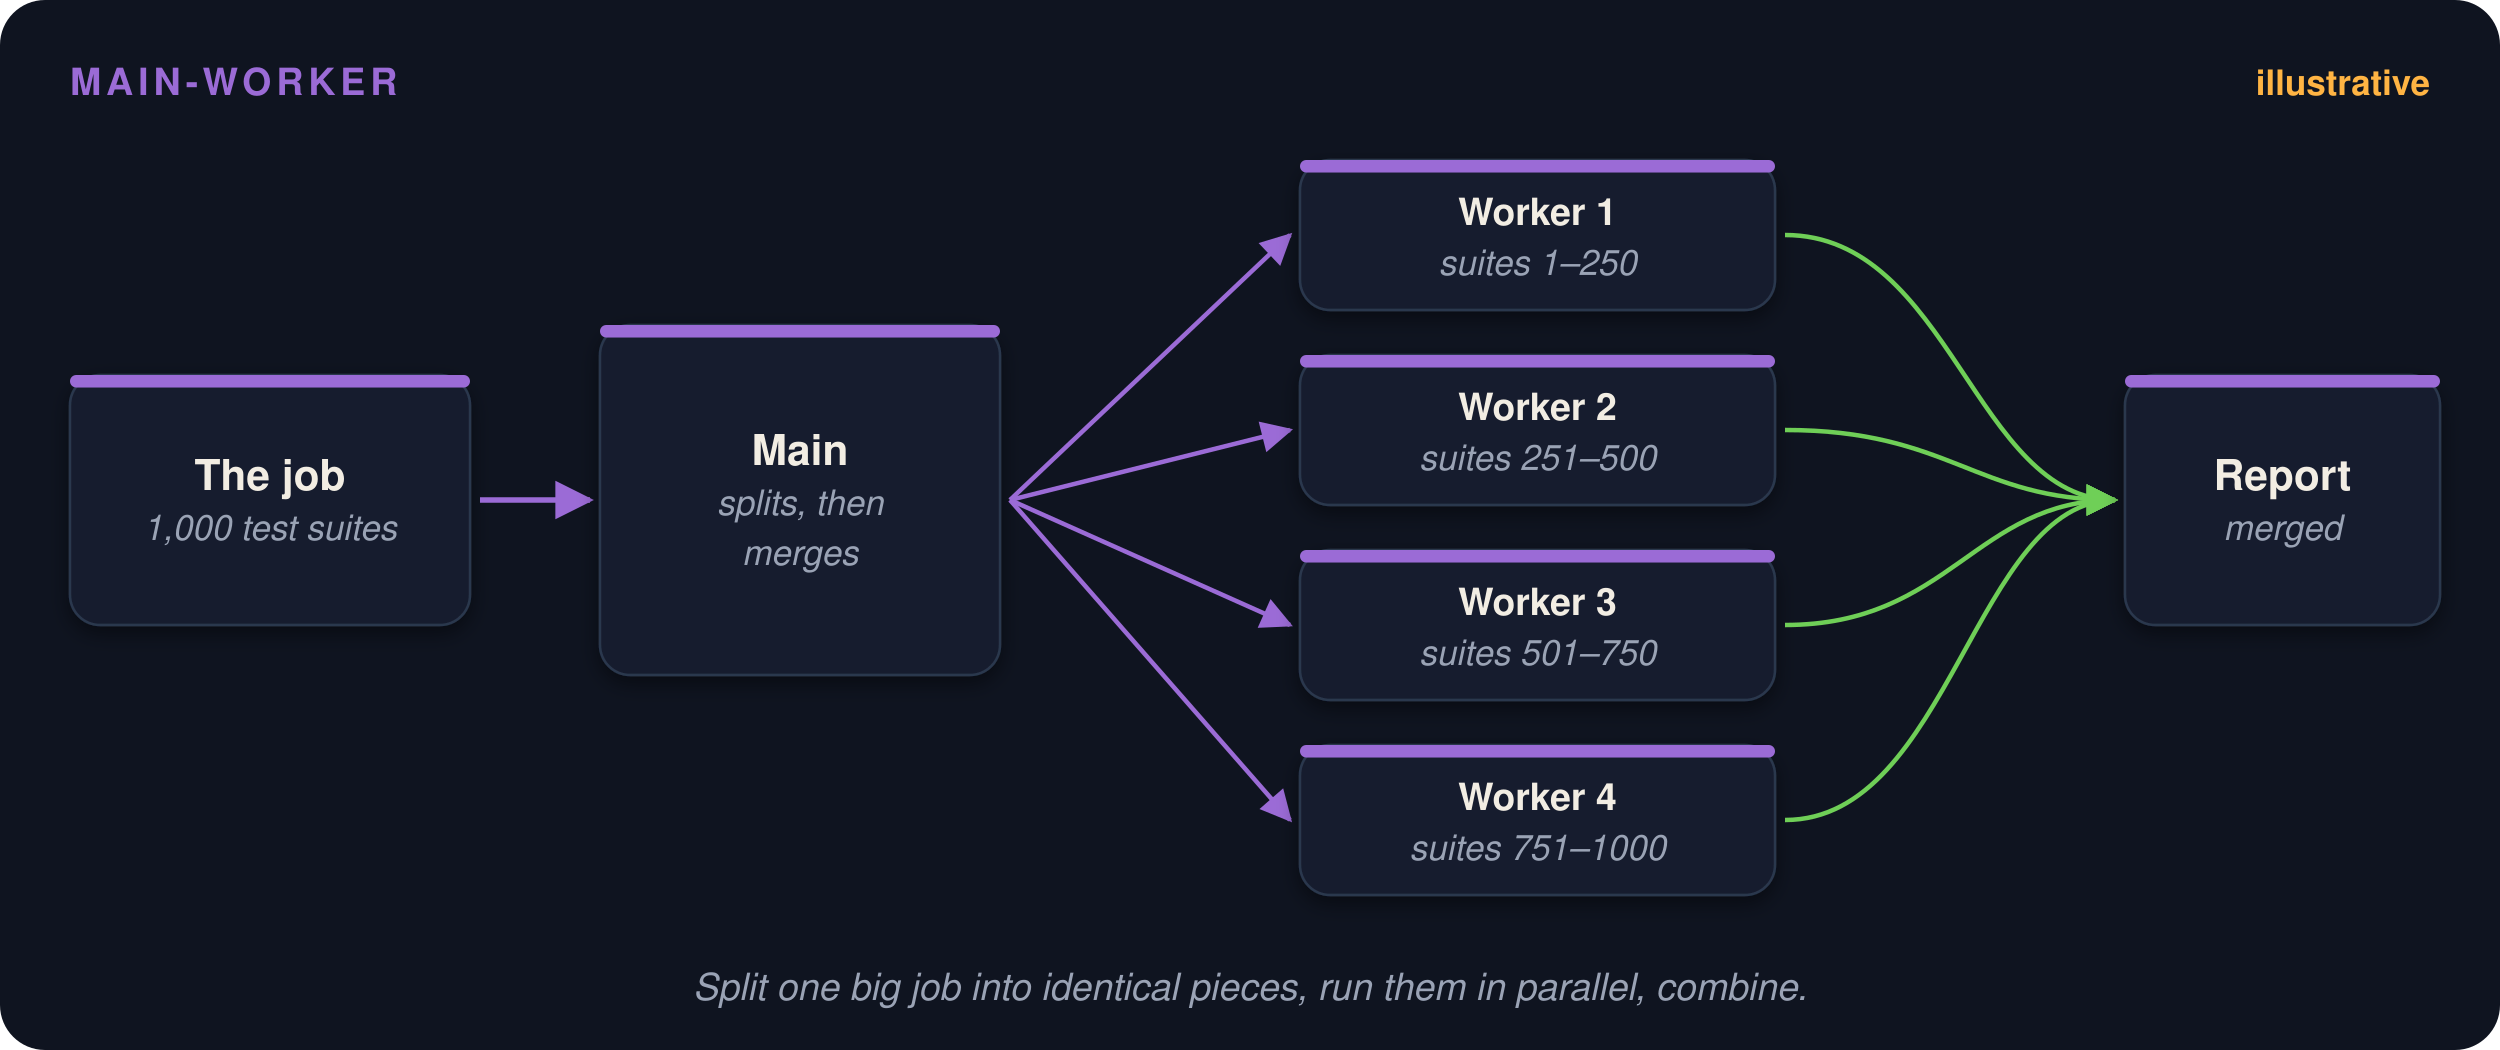
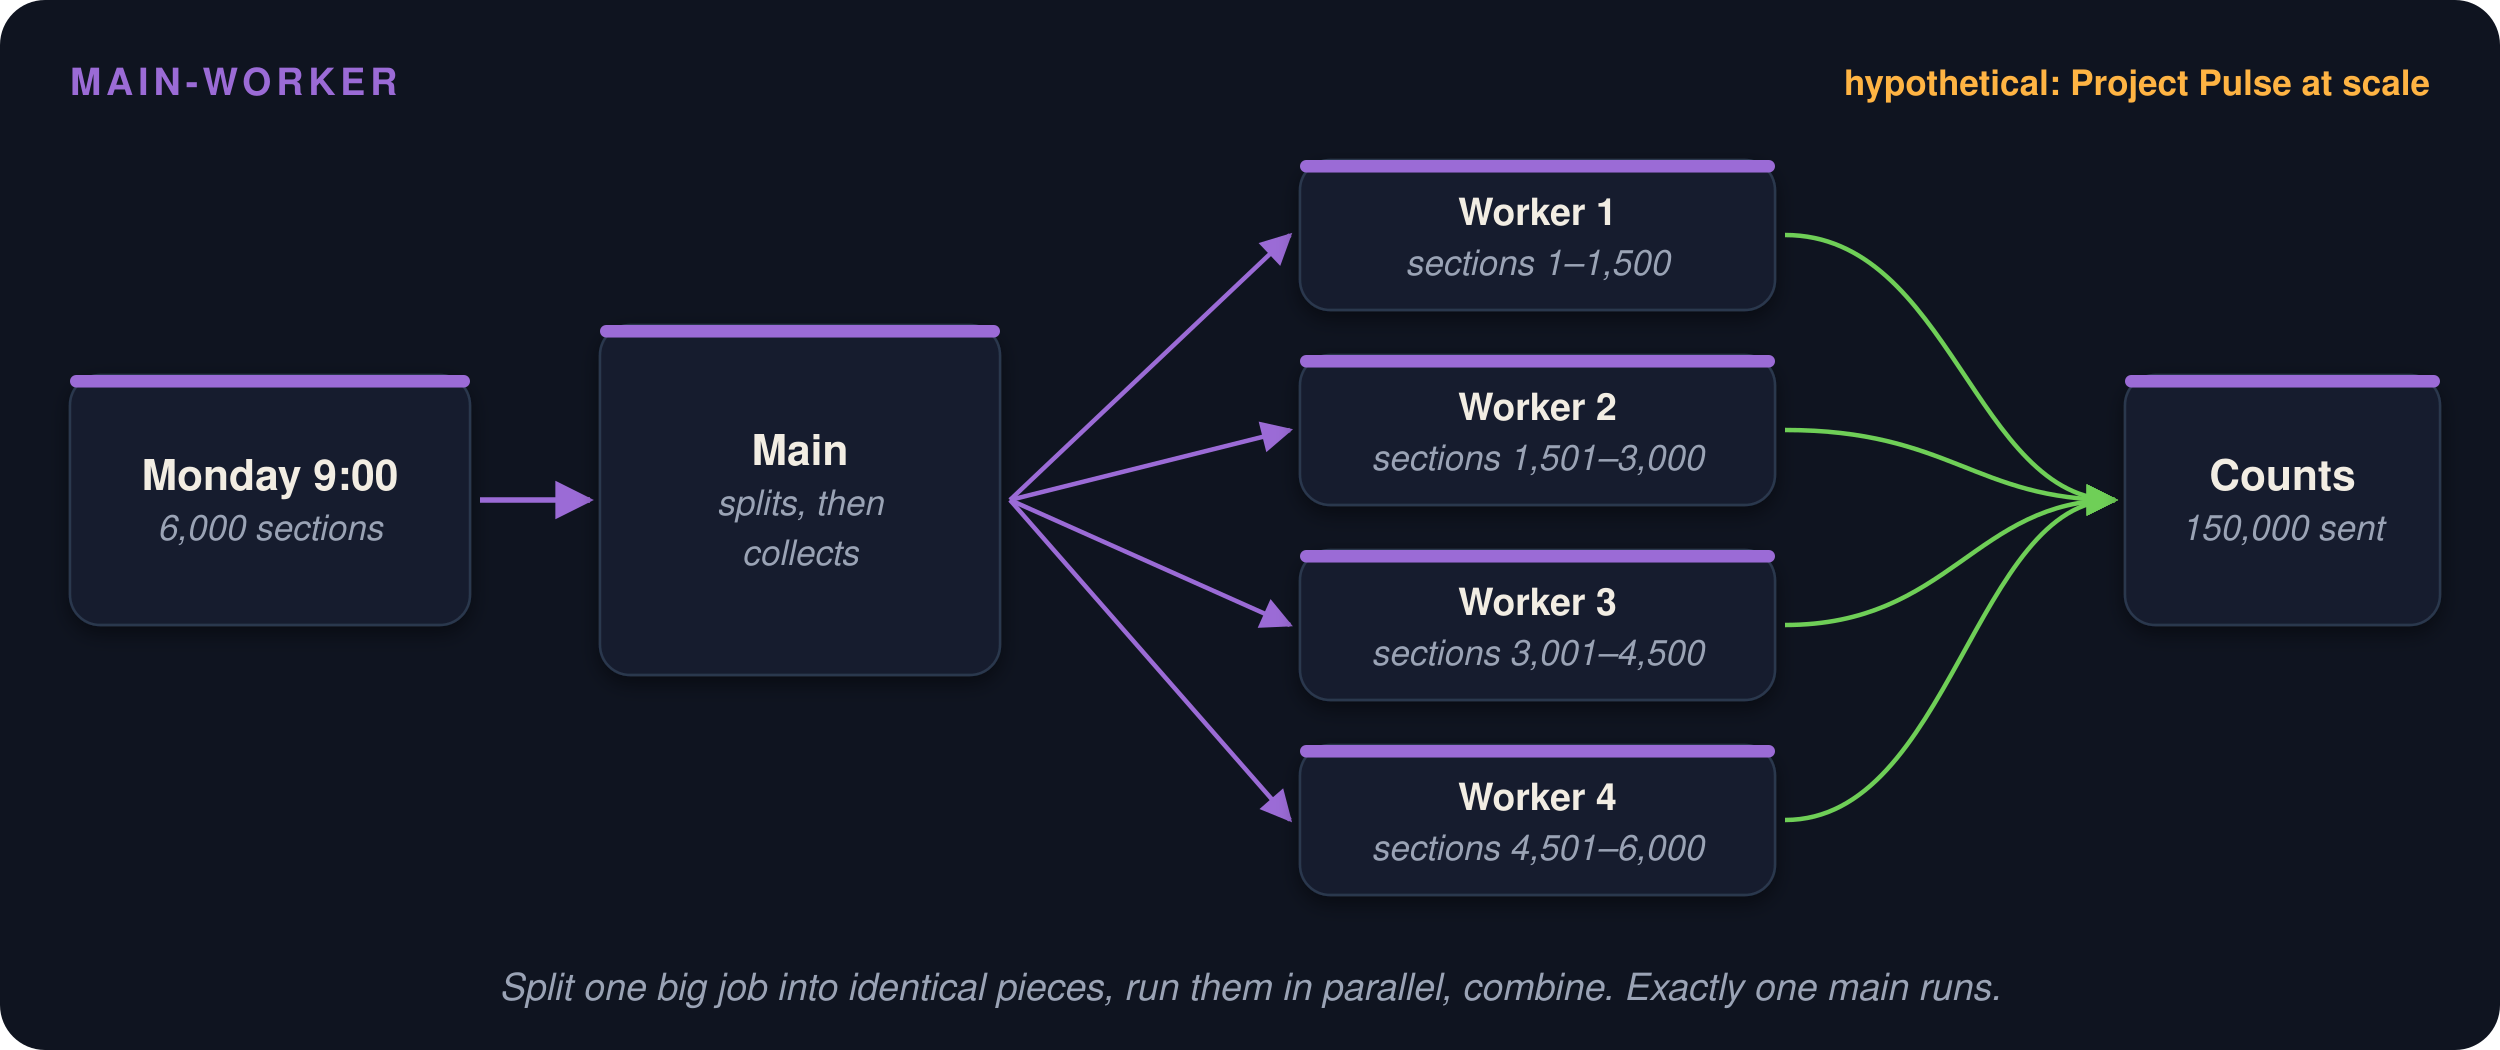
<svg xmlns="http://www.w3.org/2000/svg" viewBox="0 0 1000 420" role="img" aria-labelledby="t d" font-family="'Instrument Sans','Segoe UI',Helvetica,Arial,sans-serif">
  <defs>
    <marker id="m-acc" viewBox="0 0 10 10" refX="9" refY="5" markerWidth="7" markerHeight="7" orient="auto-start-reverse">
      <path d="M0,0 L10,5 L0,10 z" fill="#9B6BD6" />
    </marker>
    <marker id="m-ok" viewBox="0 0 10 10" refX="9" refY="5" markerWidth="7" markerHeight="7" orient="auto-start-reverse">
      <path d="M0,0 L10,5 L0,10 z" fill="#6FCF57" />
    </marker>
    <marker id="m-amber" viewBox="0 0 10 10" refX="9" refY="5" markerWidth="7" markerHeight="7" orient="auto-start-reverse">
      <path d="M0,0 L10,5 L0,10 z" fill="#FFB443" />
    </marker>
    <marker id="m-alarm" viewBox="0 0 10 10" refX="9" refY="5" markerWidth="7" markerHeight="7" orient="auto-start-reverse">
      <path d="M0,0 L10,5 L0,10 z" fill="#FF4D4D" />
    </marker>
    <marker id="m-dim" viewBox="0 0 10 10" refX="9" refY="5" markerWidth="7" markerHeight="7" orient="auto-start-reverse">
      <path d="M0,0 L10,5 L0,10 z" fill="#9AA3B5" />
    </marker>
    <filter id="sh" x="-10%" y="-10%" width="120%" height="140%">
      <feDropShadow dx="0" dy="3" stdDeviation="4" flood-color="#000" flood-opacity="0.45" />
    </filter>
    <linearGradient id="zone" x1="0" y1="0" x2="1" y2="1">
      <stop offset="0" stop-color="#9B6BD6" stop-opacity="0.10" />
      <stop offset="1" stop-color="#9B6BD6" stop-opacity="0.03" />
    </linearGradient>
    <linearGradient id="cyl" x1="0" y1="0" x2="1" y2="0">
      <stop offset="0" stop-color="#26324A" />
      <stop offset="0.5" stop-color="#34425F" />
      <stop offset="1" stop-color="#26324A" />
    </linearGradient>
  </defs>
  <rect width="1000" height="420" rx="18" fill="#0F1420" />
  <text x="28" y="38" fill="#9B6BD6" font-size="15" font-weight="800" letter-spacing="2">MAIN-WORKER</text>
-   <text x="972" y="38" text-anchor="end" fill="#FFB443" font-size="14" font-weight="700">illustrative</text>
+   <text x="972" y="38" text-anchor="end" fill="#FFB443" font-size="14" font-weight="700">hypothetical: Project Pulse at scale</text>
  <g>
    <g filter="url(#sh)">
      <rect x="28" y="150" width="160" height="100" rx="12" fill="#171E2E" stroke="#2C374E" />
    </g>
    <rect x="28" y="150" width="160" height="5" rx="2.5" fill="#9B6BD6" />
-     <text x="108.0" y="196.0" text-anchor="middle" fill="#F2EDE3" font-size="17" font-weight="700">The job</text>
-     <text x="108.0" y="216.0" text-anchor="middle" fill="#9AA3B5" font-size="14" font-weight="500" font-style="italic">1,000 test suites</text>
+     <text x="108.0" y="196.0" text-anchor="middle" fill="#F2EDE3" font-size="17" font-weight="700">Monday 9:00</text>
+     <text x="108.0" y="216.0" text-anchor="middle" fill="#9AA3B5" font-size="14" font-weight="500" font-style="italic">6,000 sections</text>
  </g>
  <line x1="192" y1="200" x2="236" y2="200" stroke="#9B6BD6" stroke-width="2.2" marker-end="url(#m-acc)" />
  <g>
    <g filter="url(#sh)">
      <rect x="240" y="130" width="160" height="140" rx="12" fill="#171E2E" stroke="#2C374E" />
    </g>
    <rect x="240" y="130" width="160" height="5" rx="2.5" fill="#9B6BD6" />
    <text x="320.0" y="186.0" text-anchor="middle" fill="#F2EDE3" font-size="17" font-weight="700">Main</text>
    <text x="320.0" y="206.0" text-anchor="middle" fill="#9AA3B5" font-size="14" font-weight="500" font-style="italic">splits, then</text>
-     <text x="320.0" y="226.0" text-anchor="middle" fill="#9AA3B5" font-size="14" font-weight="500" font-style="italic">merges</text>
+     <text x="320.0" y="226.0" text-anchor="middle" fill="#9AA3B5" font-size="14" font-weight="500" font-style="italic">collects</text>
  </g>
  <line x1="404" y1="200" x2="516" y2="94" stroke="#9B6BD6" stroke-width="1.8" marker-end="url(#m-acc)" />
  <rect x="440" y="74" width="0" height="0" />
  <g>
    <g filter="url(#sh)">
      <rect x="520" y="64" width="190" height="60" rx="12" fill="#171E2E" stroke="#2C374E" />
    </g>
    <rect x="520" y="64" width="190" height="5" rx="2.5" fill="#9B6BD6" />
    <text x="615.0" y="90.0" text-anchor="middle" fill="#F2EDE3" font-size="15" font-weight="700">Worker 1</text>
-     <text x="615.0" y="110.0" text-anchor="middle" fill="#9AA3B5" font-size="14" font-weight="500" font-style="italic">suites 1–250</text>
+     <text x="615.0" y="110.0" text-anchor="middle" fill="#9AA3B5" font-size="14" font-weight="500" font-style="italic">sections 1–1,500</text>
  </g>
  <path d="M714,94 C780,94 790,200 846,200" fill="none" stroke="#6FCF57" stroke-width="1.8" marker-end="url(#m-ok)" />
  <line x1="404" y1="200" x2="516" y2="172" stroke="#9B6BD6" stroke-width="1.8" marker-end="url(#m-acc)" />
  <rect x="440" y="152" width="0" height="0" />
  <g>
    <g filter="url(#sh)">
      <rect x="520" y="142" width="190" height="60" rx="12" fill="#171E2E" stroke="#2C374E" />
    </g>
    <rect x="520" y="142" width="190" height="5" rx="2.5" fill="#9B6BD6" />
    <text x="615.0" y="168.0" text-anchor="middle" fill="#F2EDE3" font-size="15" font-weight="700">Worker 2</text>
-     <text x="615.0" y="188.0" text-anchor="middle" fill="#9AA3B5" font-size="14" font-weight="500" font-style="italic">suites 251–500</text>
+     <text x="615.0" y="188.0" text-anchor="middle" fill="#9AA3B5" font-size="14" font-weight="500" font-style="italic">sections 1,501–3,000</text>
  </g>
  <path d="M714,172 C780,172 790,200 846,200" fill="none" stroke="#6FCF57" stroke-width="1.8" marker-end="url(#m-ok)" />
  <line x1="404" y1="200" x2="516" y2="250" stroke="#9B6BD6" stroke-width="1.8" marker-end="url(#m-acc)" />
  <rect x="440" y="230" width="0" height="0" />
  <g>
    <g filter="url(#sh)">
      <rect x="520" y="220" width="190" height="60" rx="12" fill="#171E2E" stroke="#2C374E" />
    </g>
    <rect x="520" y="220" width="190" height="5" rx="2.5" fill="#9B6BD6" />
    <text x="615.0" y="246.0" text-anchor="middle" fill="#F2EDE3" font-size="15" font-weight="700">Worker 3</text>
-     <text x="615.0" y="266.0" text-anchor="middle" fill="#9AA3B5" font-size="14" font-weight="500" font-style="italic">suites 501–750</text>
+     <text x="615.0" y="266.0" text-anchor="middle" fill="#9AA3B5" font-size="14" font-weight="500" font-style="italic">sections 3,001–4,500</text>
  </g>
  <path d="M714,250 C780,250 790,200 846,200" fill="none" stroke="#6FCF57" stroke-width="1.8" marker-end="url(#m-ok)" />
  <line x1="404" y1="200" x2="516" y2="328" stroke="#9B6BD6" stroke-width="1.8" marker-end="url(#m-acc)" />
  <rect x="440" y="308" width="0" height="0" />
  <g>
    <g filter="url(#sh)">
      <rect x="520" y="298" width="190" height="60" rx="12" fill="#171E2E" stroke="#2C374E" />
    </g>
    <rect x="520" y="298" width="190" height="5" rx="2.5" fill="#9B6BD6" />
    <text x="615.0" y="324.0" text-anchor="middle" fill="#F2EDE3" font-size="15" font-weight="700">Worker 4</text>
-     <text x="615.0" y="344.0" text-anchor="middle" fill="#9AA3B5" font-size="14" font-weight="500" font-style="italic">suites 751–1000</text>
+     <text x="615.0" y="344.0" text-anchor="middle" fill="#9AA3B5" font-size="14" font-weight="500" font-style="italic">sections 4,501–6,000</text>
  </g>
  <path d="M714,328 C780,328 790,200 846,200" fill="none" stroke="#6FCF57" stroke-width="1.8" marker-end="url(#m-ok)" />
  <g>
    <g filter="url(#sh)">
      <rect x="850" y="150" width="126" height="100" rx="12" fill="#171E2E" stroke="#2C374E" />
    </g>
    <rect x="850" y="150" width="126" height="5" rx="2.5" fill="#9B6BD6" />
-     <text x="913.0" y="196.0" text-anchor="middle" fill="#F2EDE3" font-size="17" font-weight="700">Report</text>
-     <text x="913.0" y="216.0" text-anchor="middle" fill="#9AA3B5" font-size="14" font-weight="500" font-style="italic">merged</text>
+     <text x="913.0" y="196.0" text-anchor="middle" fill="#F2EDE3" font-size="17" font-weight="700">Counts</text>
+     <text x="913.0" y="216.0" text-anchor="middle" fill="#9AA3B5" font-size="14" font-weight="500" font-style="italic">150,000 sent</text>
  </g>
-   <text x="500.0" y="400" text-anchor="middle" fill="#9AA3B5" font-size="15" font-weight="500" font-style="italic">Split one big job into identical pieces, run them in parallel, combine.</text>
+   <text x="500.0" y="400" text-anchor="middle" fill="#9AA3B5" font-size="15" font-weight="500" font-style="italic">Split one big job into identical pieces, run them in parallel, combine. Exactly one main runs.</text>
</svg>
